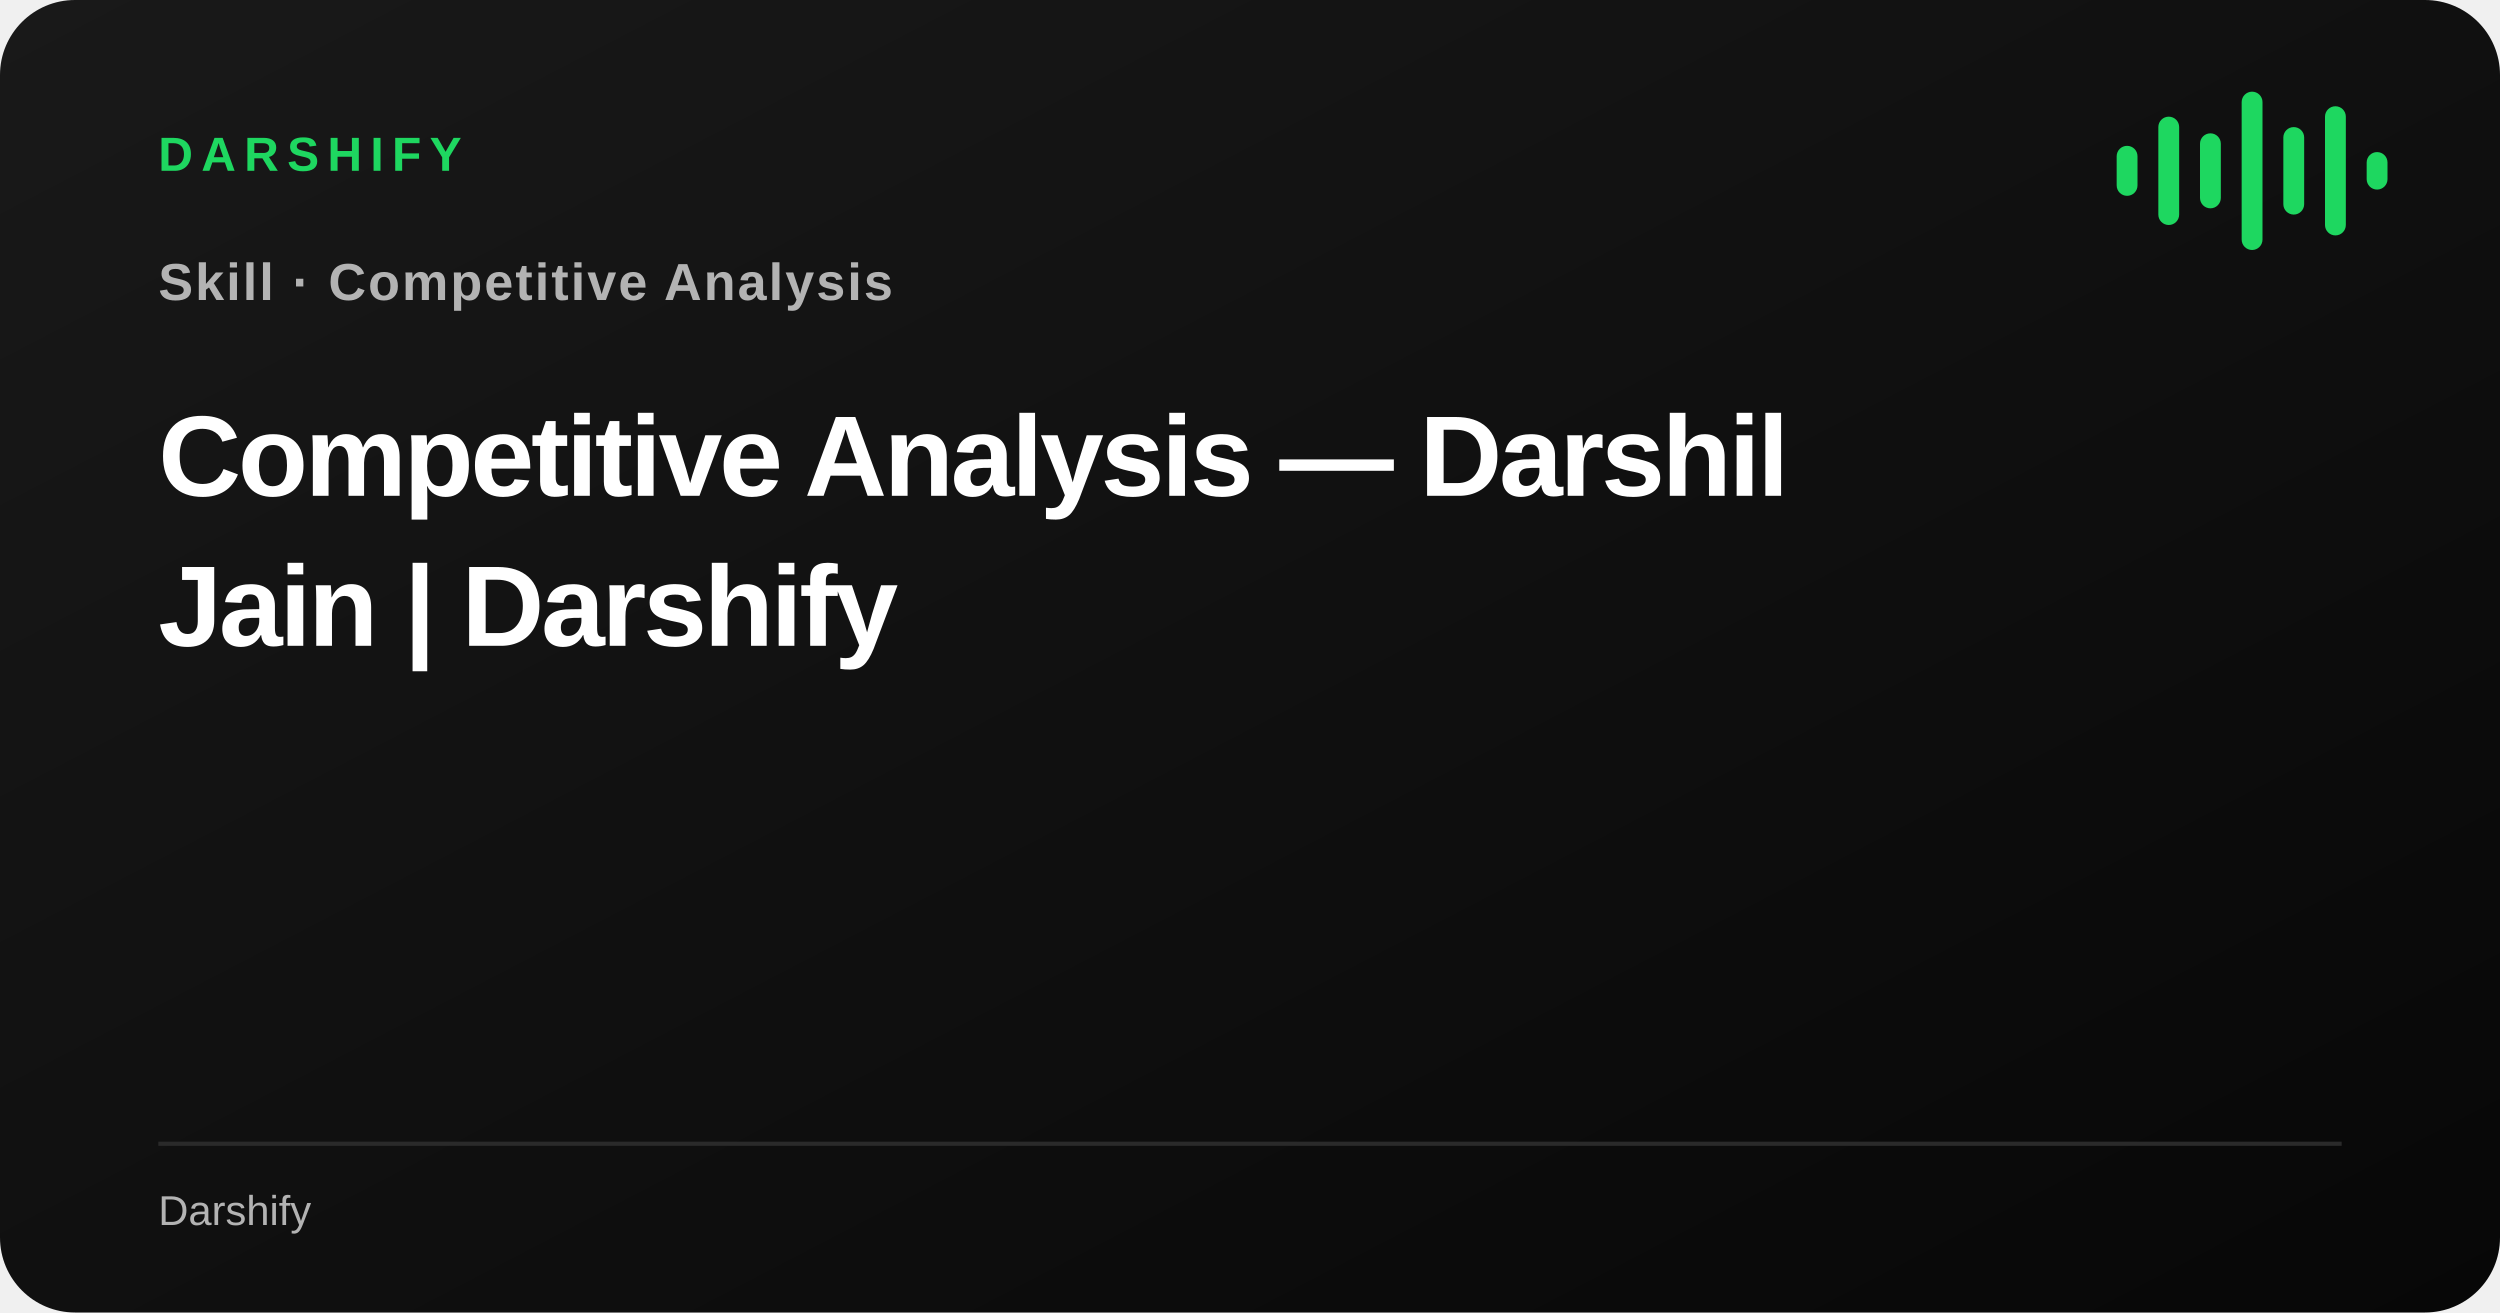
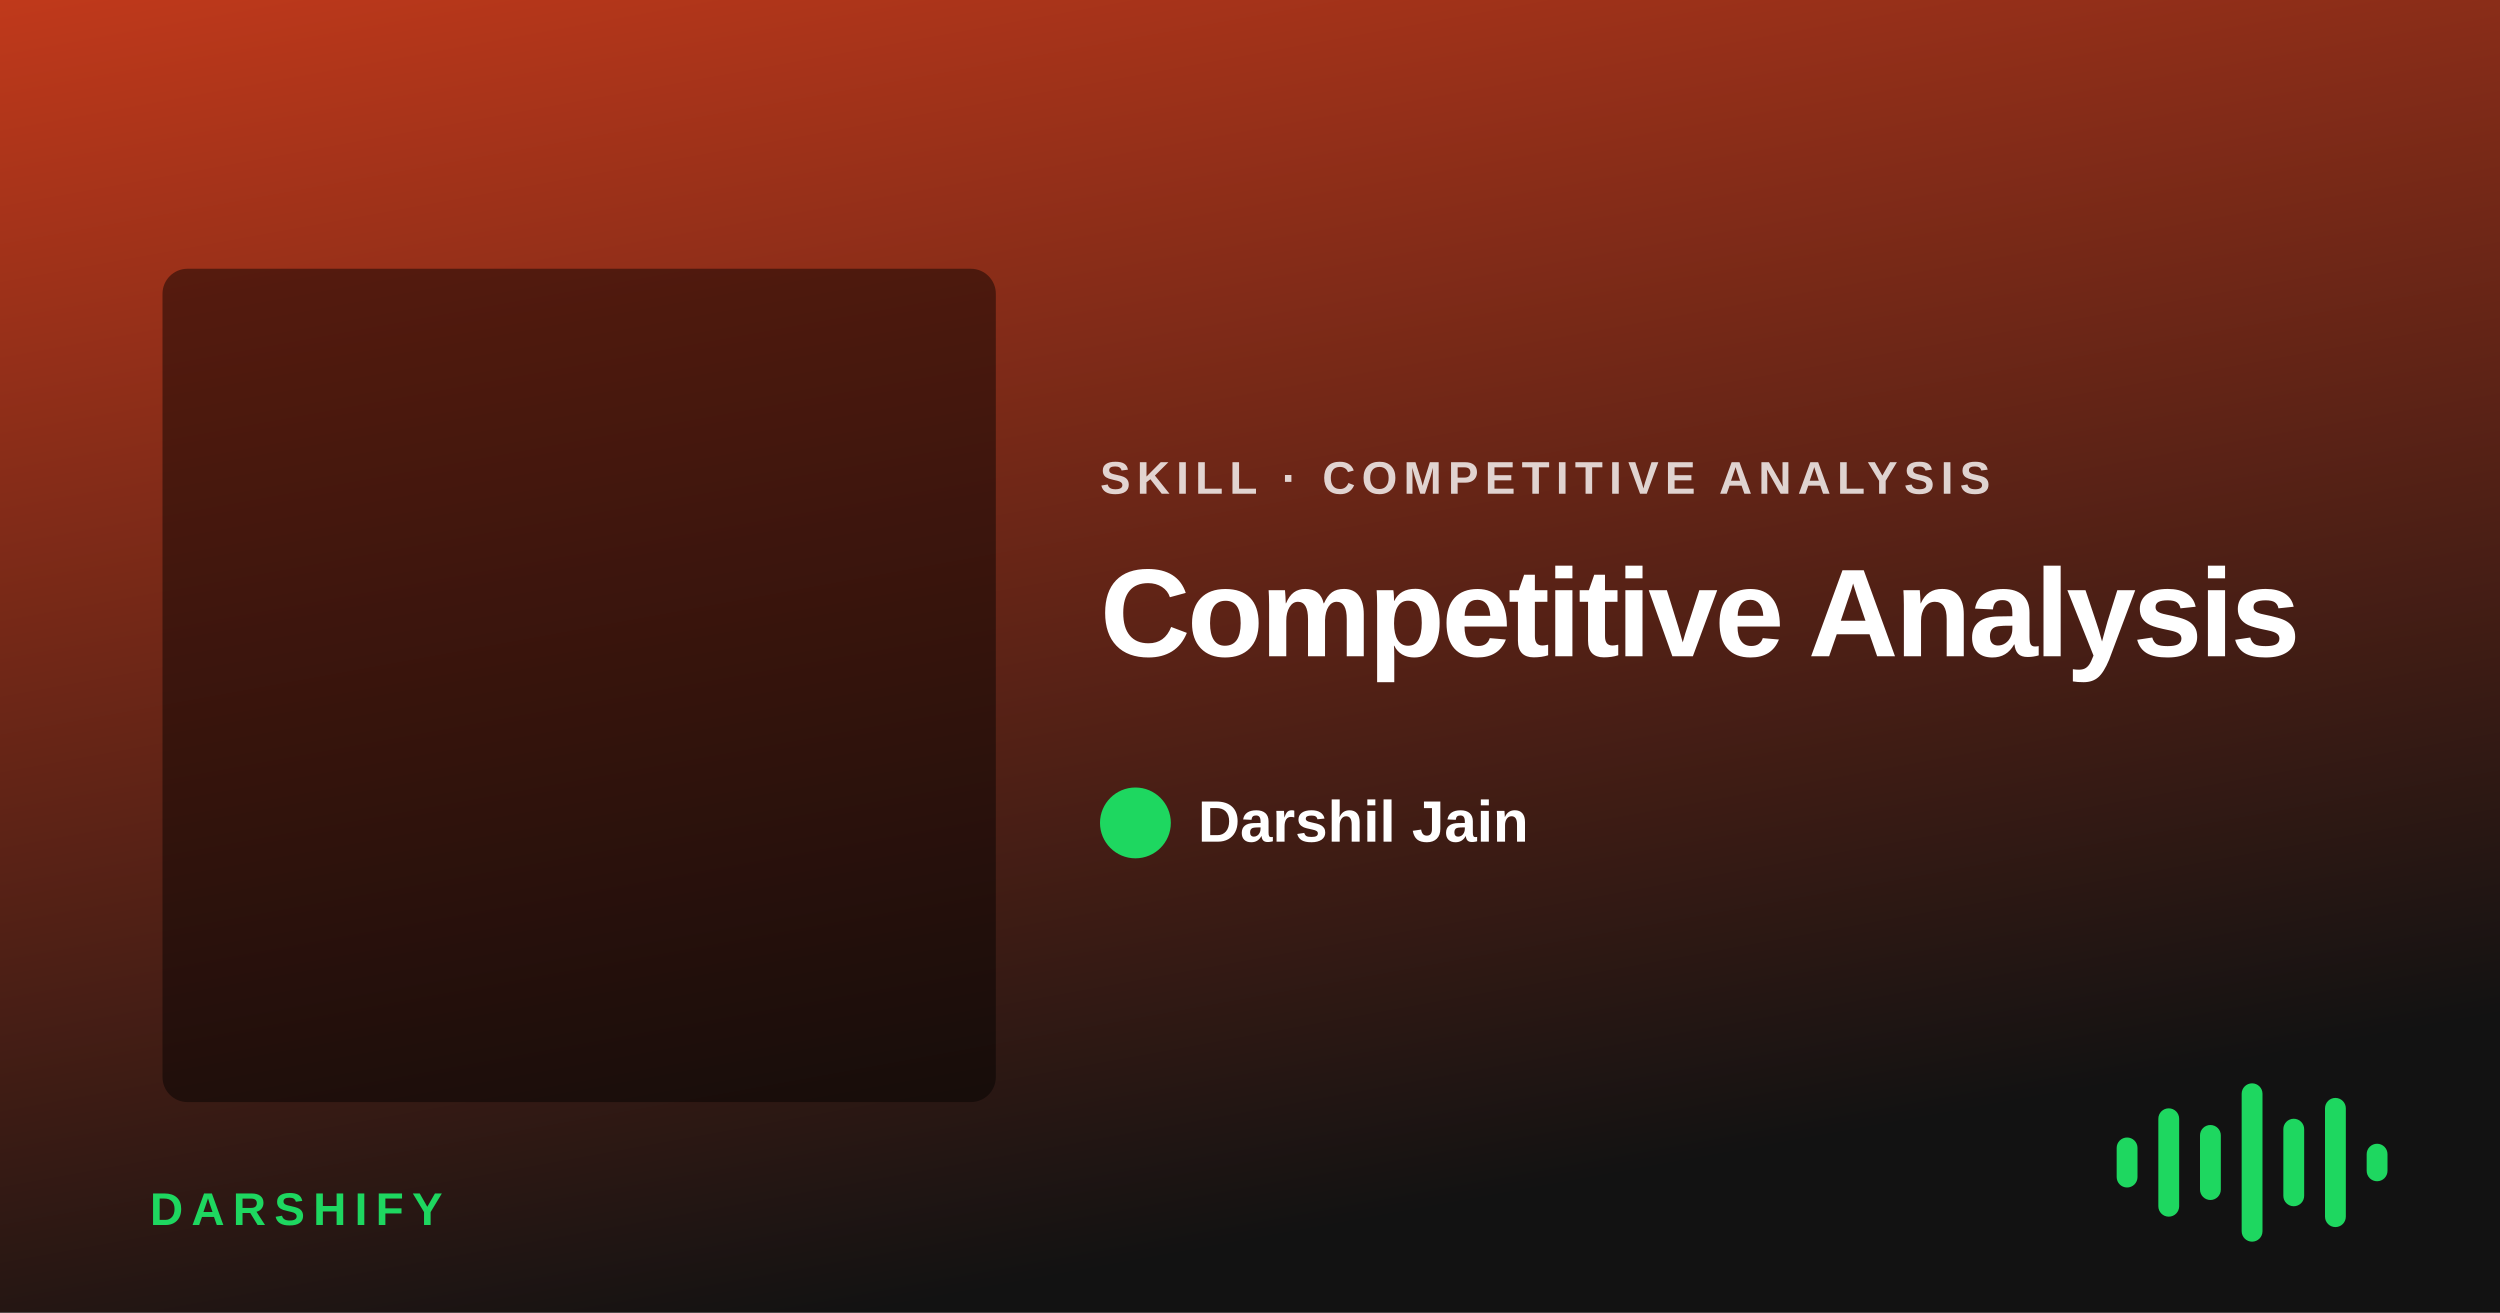
<svg xmlns="http://www.w3.org/2000/svg" viewBox="0 0 1200 630" width="1200" height="630" role="img" aria-label="Competitive Analysis — Darshil Jain | Darshify" data-route-id="genre:competitive-analysis">
  <defs>
-     <linearGradient id="surface" x1="0" y1="0" x2="1" y2="1">
-       <stop offset="0" stop-color="#191919" />
-       <stop offset="1" stop-color="#070707" />
+     <linearGradient id="wash" x1="0" y1="0" x2="0.35" y2="1">
+       <stop offset="0" stop-color="#c0391b" />
+       <stop offset="1" stop-color="#121212" />
    </linearGradient>
-     <radialGradient id="glow" cx="0" cy="0" r="1" gradientTransform="translate(1030 86) rotate(135) scale(420)">
-       <stop stop-color="#1ed760" stop-opacity=".38" />
-       <stop offset="1" stop-color="#1ed760" stop-opacity="0" />
-     </radialGradient>
  </defs>
-   <rect width="1200" height="630" rx="36" fill="url(#surface)" />
-   <rect width="1200" height="630" rx="36" fill="url(#glow)" />
+   <rect width="1200" height="630" fill="#121212" />
+   <rect width="1200" height="630" fill="url(#wash)" />
+   <rect x="78" y="129" width="400" height="400" rx="12" fill="#000" opacity=".45" />
+   <text x="528" y="237" fill="#ffffff" fill-opacity=".8" font-family="Arial, Helvetica, sans-serif" font-size="22" font-weight="700" letter-spacing="3">SKILL · COMPETITIVE ANALYSIS</text>
+   <text fill="#ffffff" font-family="Arial, Helvetica, sans-serif" font-size="60" font-weight="800" letter-spacing="-1.5">
+     <tspan x="528" y="315">Competitive Analysis</tspan>
+   </text>
+   <circle cx="545" cy="395" r="17" fill="#1ed760" />
+   <text x="575" y="404" fill="#ffffff" font-family="Arial, Helvetica, sans-serif" font-size="28" font-weight="700">Darshil Jain</text>
  <g data-motif="proof-wave" aria-label="Evidence signal">
-     <rect x="1016" y="70" width="10" height="24" rx="5" fill="#1ed760" />
-     <rect x="1036" y="56" width="10" height="52" rx="5" fill="#1ed760" />
-     <rect x="1056" y="64" width="10" height="36" rx="5" fill="#1ed760" />
-     <rect x="1076" y="44" width="10" height="76" rx="5" fill="#1ed760" />
-     <rect x="1096" y="61" width="10" height="42" rx="5" fill="#1ed760" />
-     <rect x="1116" y="51" width="10" height="62" rx="5" fill="#1ed760" />
-     <rect x="1136" y="73" width="10" height="18" rx="5" fill="#1ed760" />
+     <rect x="1016" y="546" width="10" height="24" rx="5" fill="#1ed760" />
+     <rect x="1036" y="532" width="10" height="52" rx="5" fill="#1ed760" />
+     <rect x="1056" y="540" width="10" height="36" rx="5" fill="#1ed760" />
+     <rect x="1076" y="520" width="10" height="76" rx="5" fill="#1ed760" />
+     <rect x="1096" y="537" width="10" height="42" rx="5" fill="#1ed760" />
+     <rect x="1116" y="527" width="10" height="62" rx="5" fill="#1ed760" />
+     <rect x="1136" y="549" width="10" height="18" rx="5" fill="#1ed760" />
  </g>
-   <text x="76" y="82" fill="#1ed760" font-family="Arial, Helvetica, sans-serif" font-size="23" font-weight="700" letter-spacing="4">DARSHIFY</text>
-   <text x="76" y="144" fill="#b3b3b3" font-family="Arial, Helvetica, sans-serif" font-size="25" font-weight="600" letter-spacing="1">Skill · Competitive Analysis</text>
-   <text fill="#ffffff" font-family="Arial, Helvetica, sans-serif" font-size="55" font-weight="800" letter-spacing="-1.5">
-     <tspan x="76" y="238">Competitive Analysis — Darshil</tspan>
-     <tspan x="76" y="310">Jain | Darshify</tspan>
-   </text>
-   <rect x="76" y="548" width="1048" height="2" fill="#2a2a2a" />
-   <text x="76" y="588" fill="#b3b3b3" font-family="Arial, Helvetica, sans-serif" font-size="20">Darshify</text>
+   <text x="72" y="588" fill="#1ed760" font-family="Arial, Helvetica, sans-serif" font-size="22" font-weight="700" letter-spacing="4">DARSHIFY</text>
</svg>
